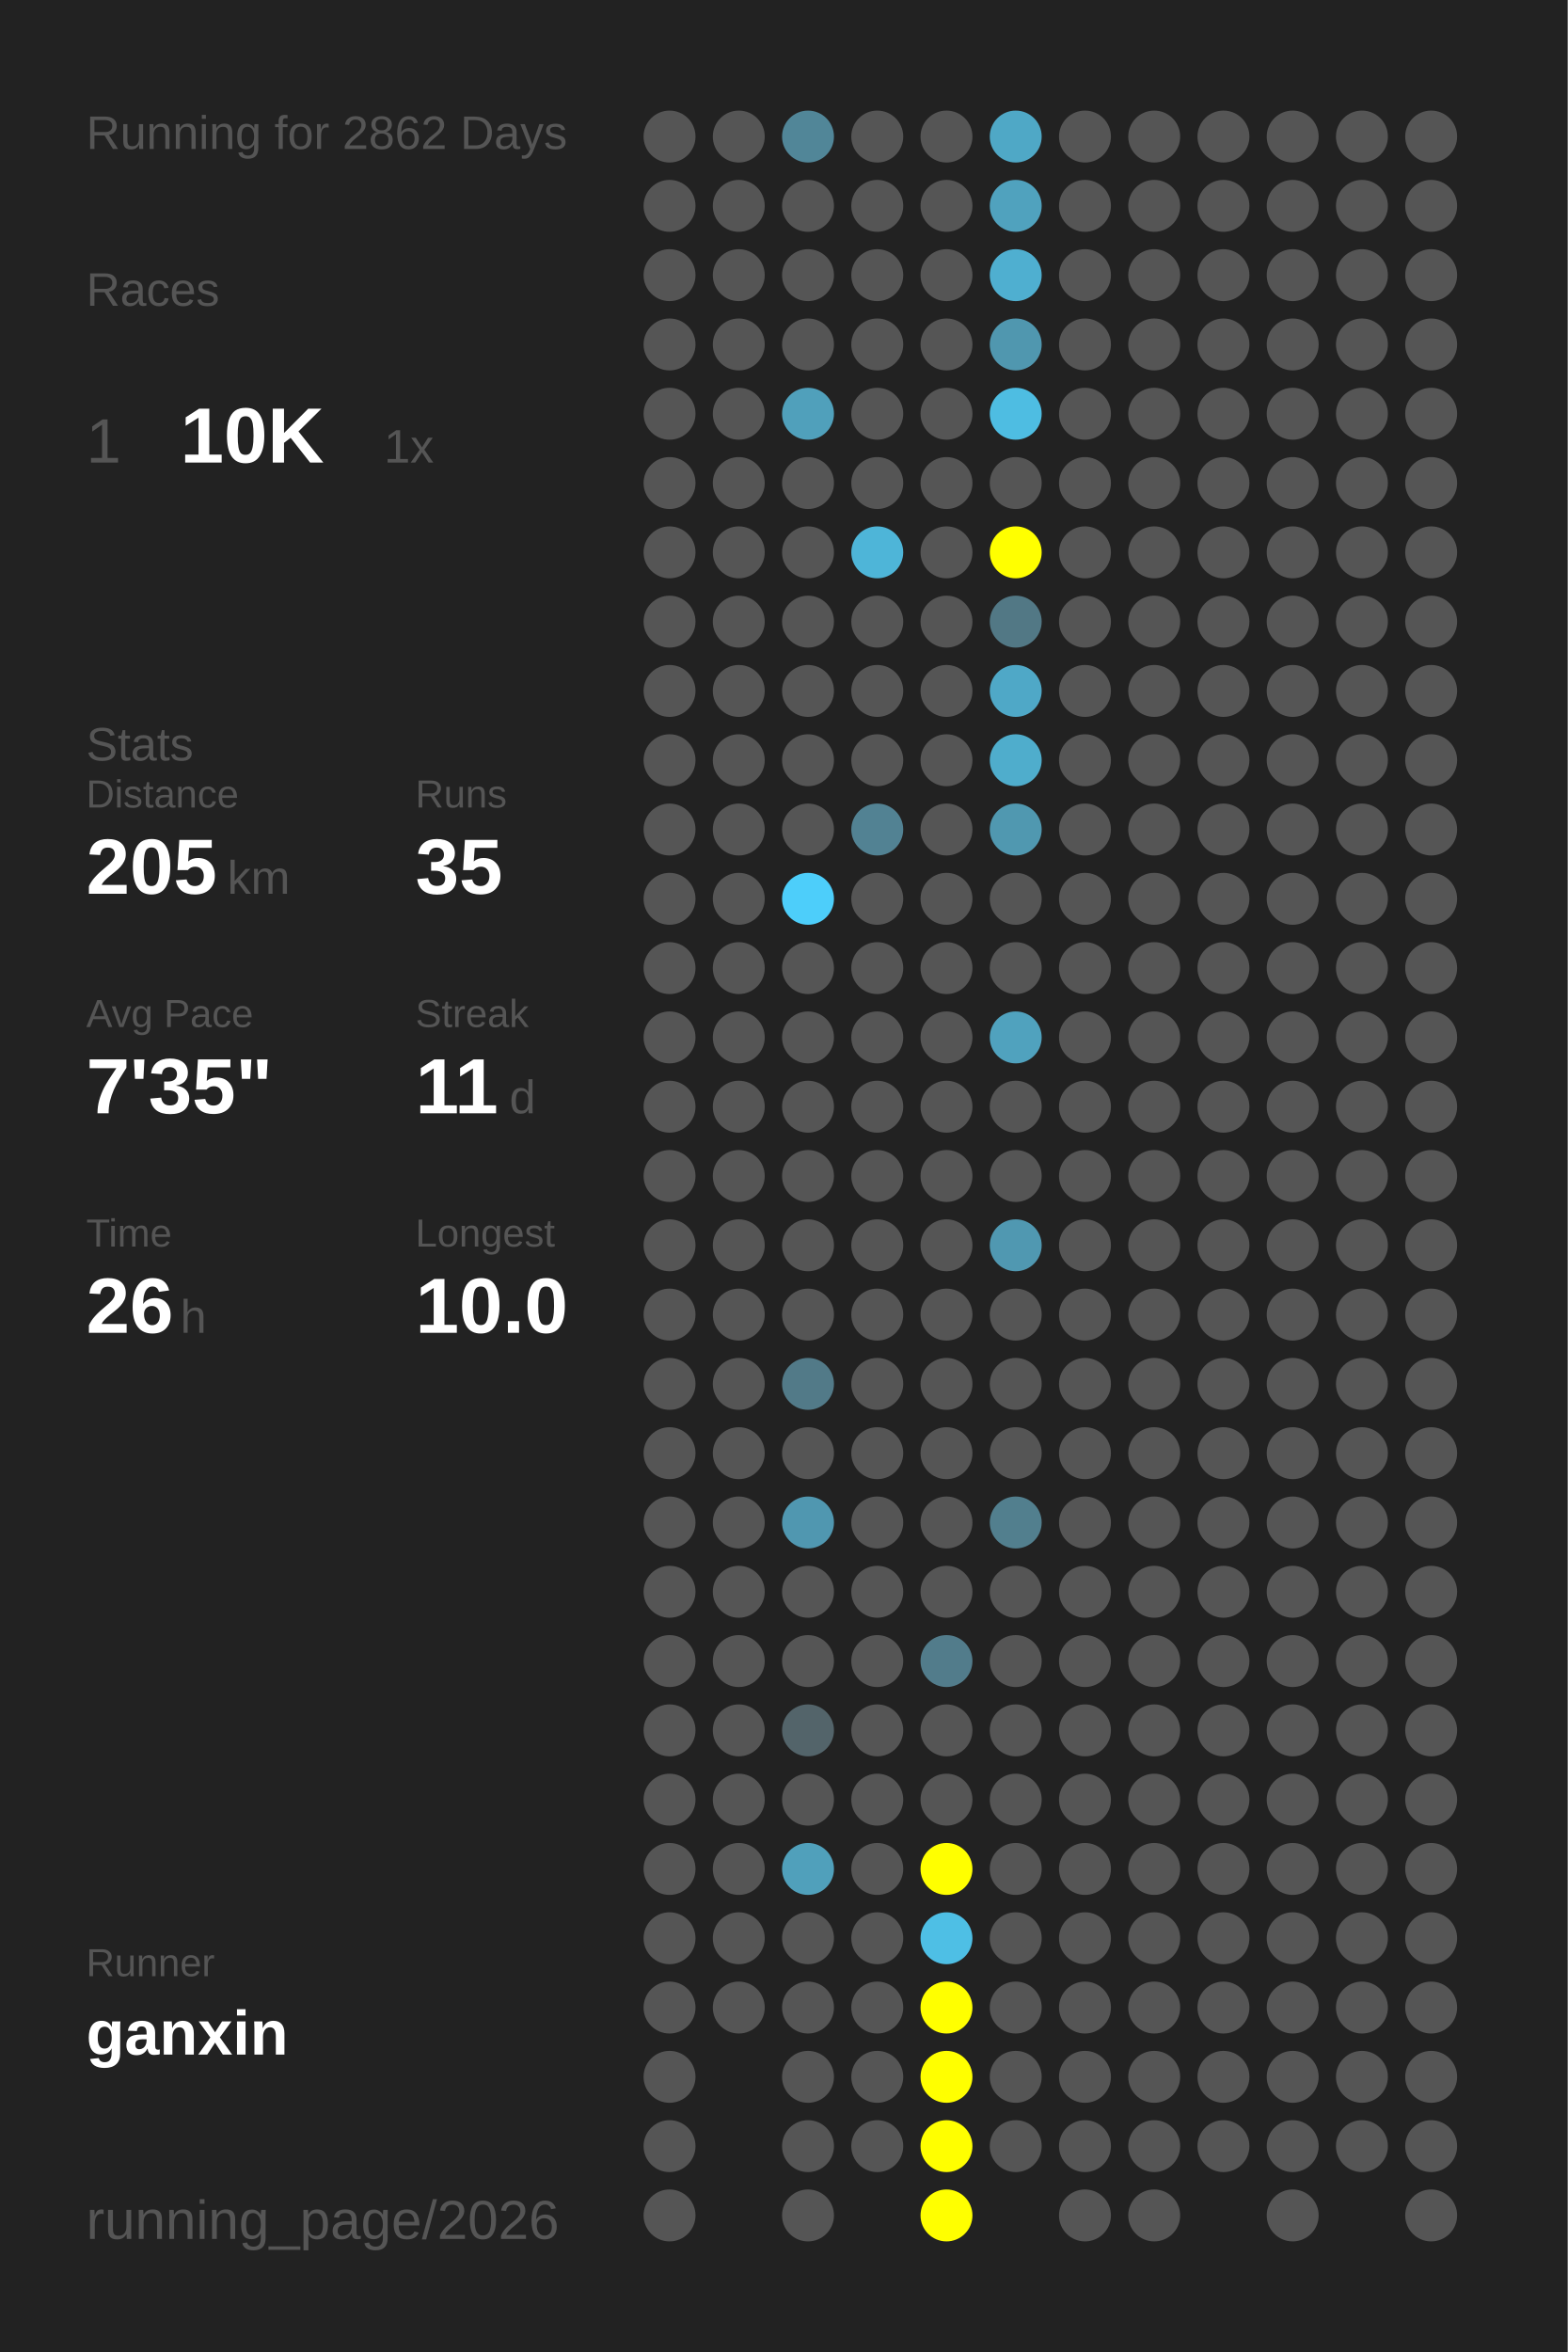
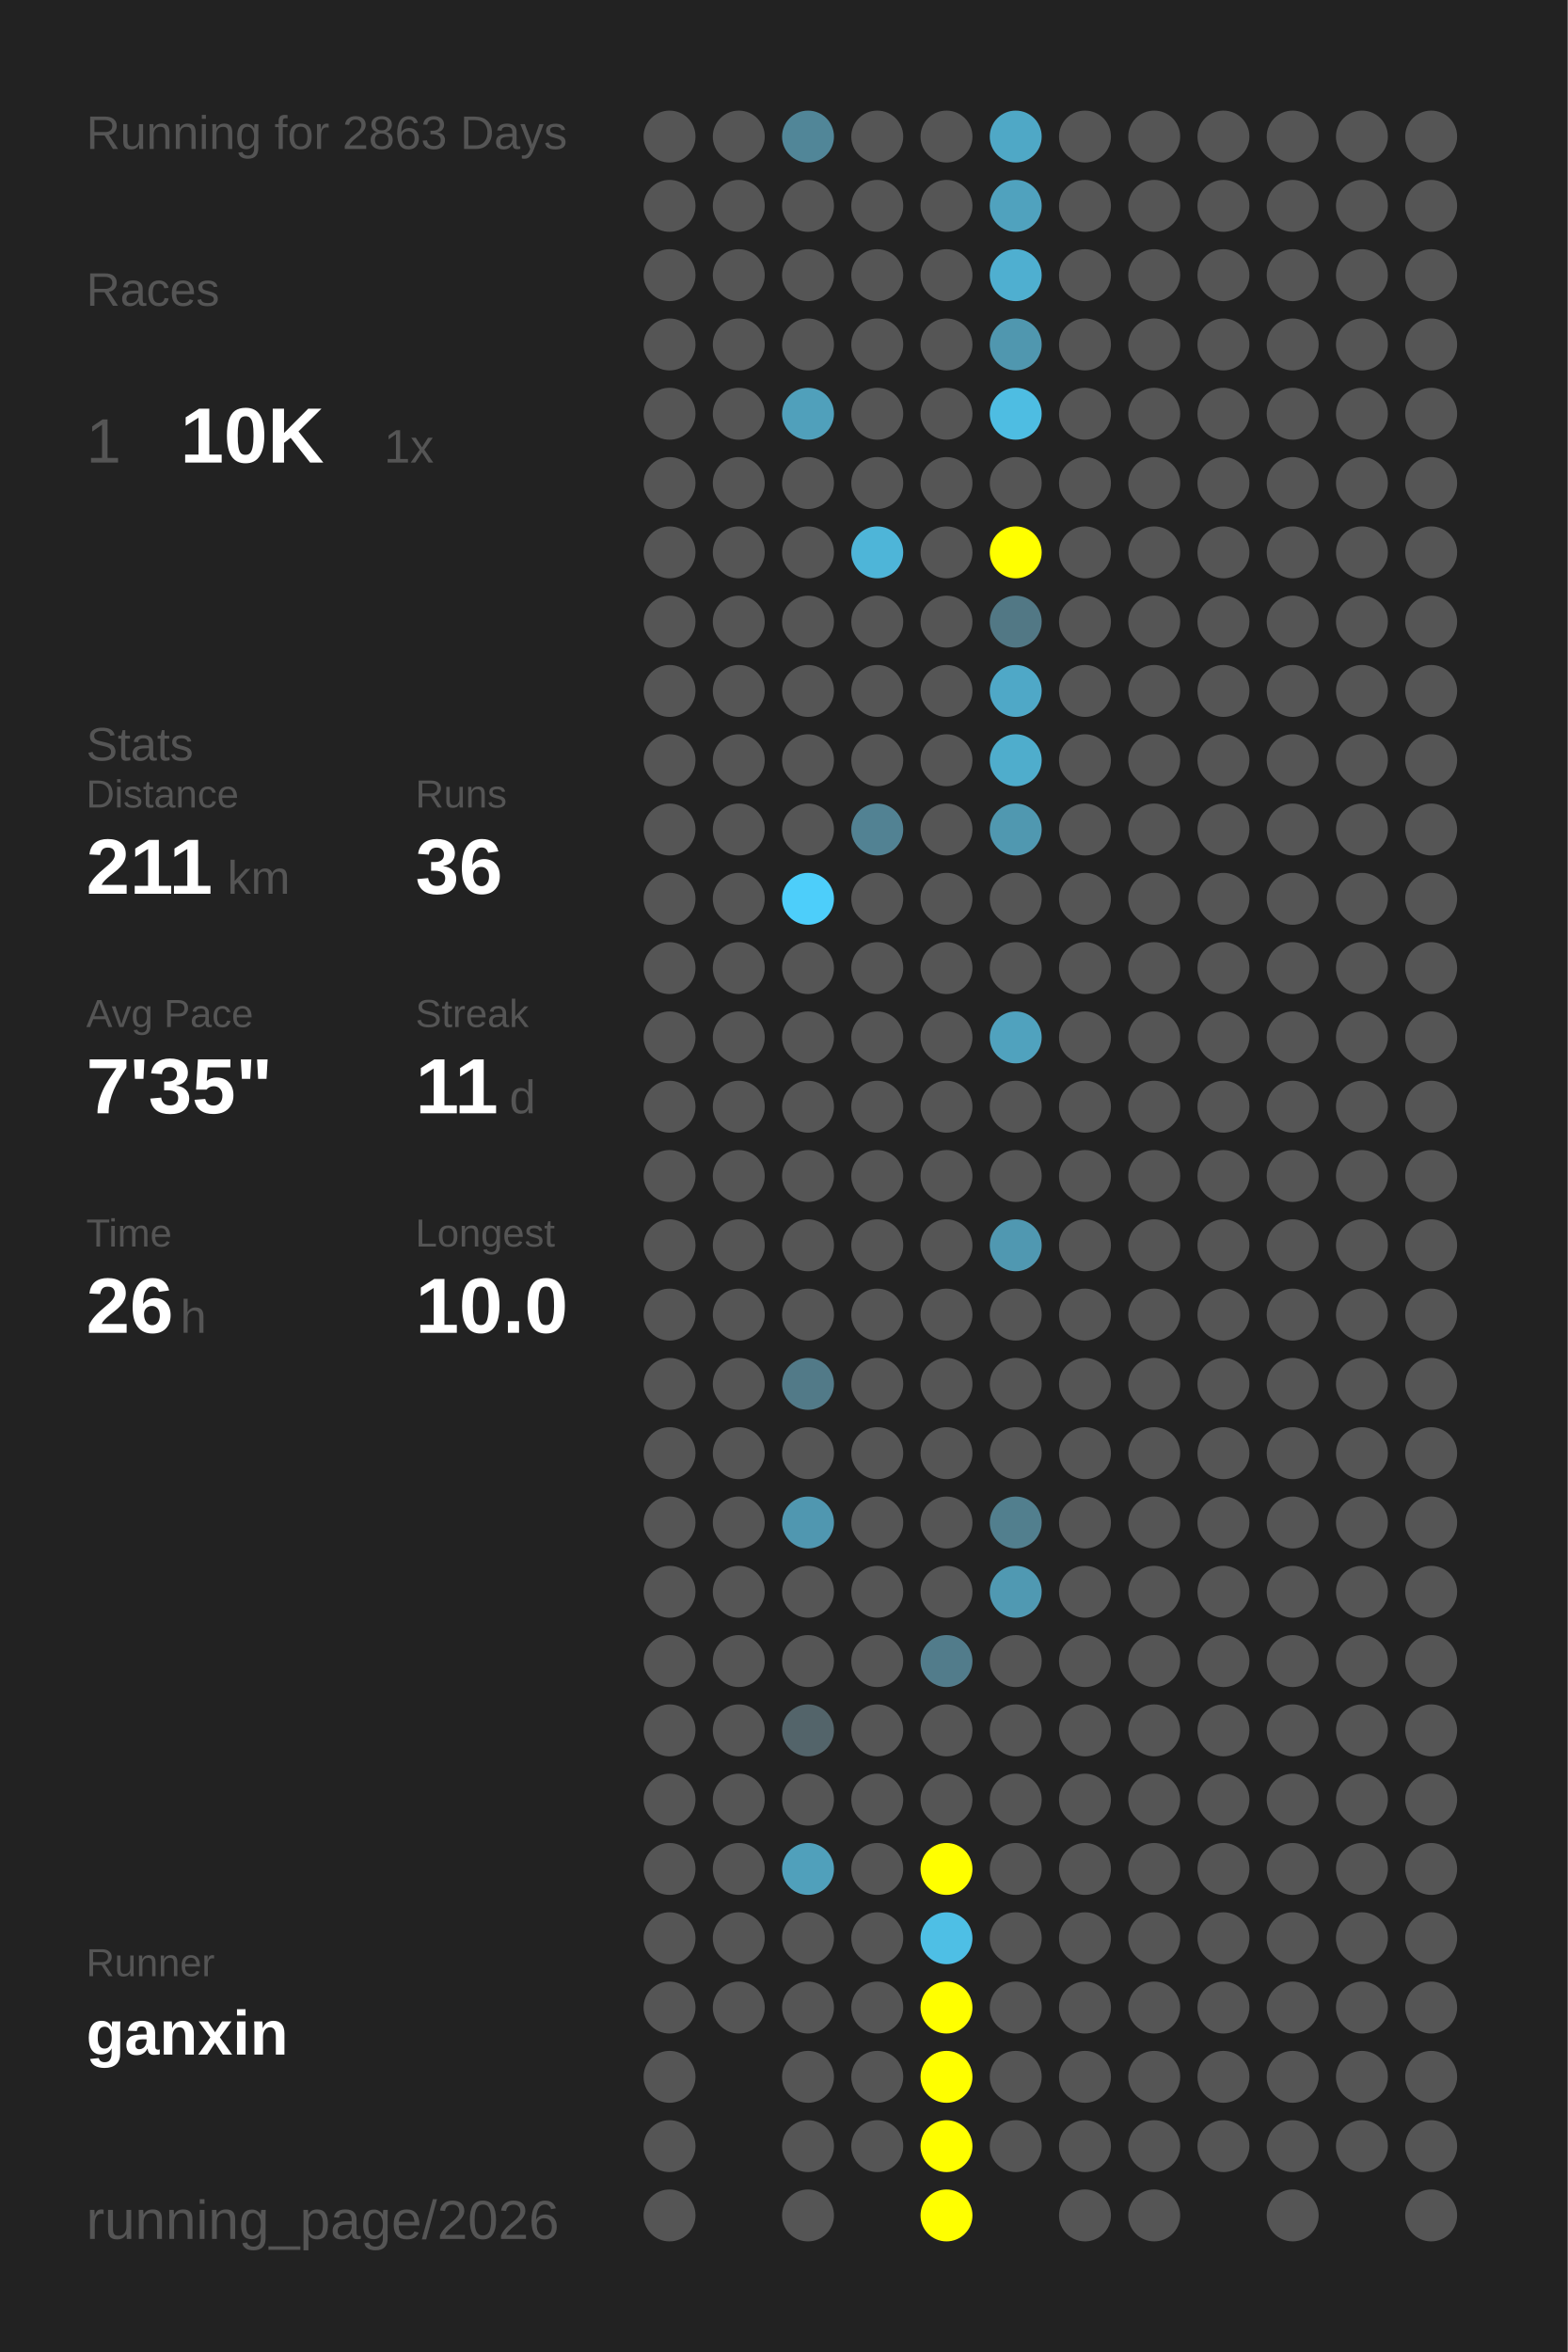
<svg xmlns="http://www.w3.org/2000/svg" baseProfile="full" height="300mm" version="1.1" viewBox="0,0,200,300" width="200mm">
  <defs />
  <rect fill="#222222" height="300" width="200" x="0" y="0" />
-   <text fill="#555555" style="font-size:6px; font-family:Arial;" x="11" y="19">Running for 2862 Days</text>
+   <text fill="#555555" style="font-size:6px; font-family:Arial;" x="11" y="19">Running for 2863 Days</text>
  <text fill="#555555" style="font-size:6px; font-family:Arial;" x="11" y="39">Races</text>
  <text fill="#555555" style="font-size:8px; font-family:Arial;" x="11" y="59">1</text>
  <text fill="#FFFFFF" style="font-size:10px; font-family:Arial; font-weight:bold;" x="23" y="59">10K</text>
  <text fill="#555555" style="font-size:6px; font-family:Arial;" x="49" y="59">1x</text>
  <text fill="#555555" style="font-size:6px; font-family:Arial;" x="11" y="97">Stats</text>
  <text fill="#555555" style="font-size:5px; font-family:Arial;" x="11" y="103">Distance</text>
-   <text fill="#FFFFFF" style="font-size:10px; font-family:Arial; font-weight:bold;" x="11" y="114">205</text>
+   <text fill="#FFFFFF" style="font-size:10px; font-family:Arial; font-weight:bold;" x="11" y="114">211</text>
  <text fill="#555555" style="font-size:6px; font-family:Arial;" x="29" y="114">km</text>
  <text fill="#555555" style="font-size:5px; font-family:Arial;" x="53" y="103">Runs</text>
-   <text fill="#FFFFFF" style="font-size:10px; font-family:Arial; font-weight:bold;" x="53" y="114">35</text>
+   <text fill="#FFFFFF" style="font-size:10px; font-family:Arial; font-weight:bold;" x="53" y="114">36</text>
  <text fill="#555555" style="font-size:5px; font-family:Arial;" x="11" y="131">Avg Pace</text>
  <text fill="#FFFFFF" style="font-size:10px; font-family:Arial; font-weight:bold;" x="11" y="142">7'35"</text>
  <text fill="#555555" style="font-size:5px; font-family:Arial;" x="53" y="131">Streak</text>
  <text fill="#FFFFFF" style="font-size:10px; font-family:Arial; font-weight:bold;" x="53" y="142">11</text>
  <text fill="#555555" style="font-size:6px; font-family:Arial;" x="65" y="142">d</text>
  <text fill="#555555" style="font-size:5px; font-family:Arial;" x="11" y="159">Time</text>
  <text fill="#FFFFFF" style="font-size:10px; font-family:Arial; font-weight:bold;" x="11" y="170">26</text>
  <text fill="#555555" style="font-size:6px; font-family:Arial;" x="23" y="170">h</text>
  <text fill="#555555" style="font-size:5px; font-family:Arial;" x="53" y="159">Longest</text>
  <text fill="#FFFFFF" style="font-size:10px; font-family:Arial; font-weight:bold;" x="53" y="170">10.0</text>
  <text fill="#555555" style="font-size:5px; font-family:Arial;" x="11" y="252.065">Runner</text>
  <text fill="#FFFFFF" style="font-size:8px; font-family:Arial; font-weight:bold;" x="11" y="262.065">ganxin</text>
  <text fill="#555555" style="font-size:7px; font-family:Arial;" x="11" y="285.581">running_page/2026</text>
  <circle cx="85.417" cy="17.419" fill="#555555" r="3.312" />
  <circle cx="85.417" cy="26.258" fill="#555555" r="3.312" />
  <circle cx="85.417" cy="35.097" fill="#555555" r="3.312" />
  <circle cx="85.417" cy="43.935" fill="#555555" r="3.312" />
  <circle cx="85.417" cy="52.774" fill="#555555" r="3.312" />
  <circle cx="85.417" cy="61.613" fill="#555555" r="3.312" />
  <circle cx="85.417" cy="70.452" fill="#555555" r="3.312" />
  <circle cx="85.417" cy="79.29" fill="#555555" r="3.312" />
  <circle cx="85.417" cy="88.129" fill="#555555" r="3.312" />
  <circle cx="85.417" cy="96.968" fill="#555555" r="3.312" />
  <circle cx="85.417" cy="105.806" fill="#555555" r="3.312" />
  <circle cx="85.417" cy="114.645" fill="#555555" r="3.312" />
  <circle cx="85.417" cy="123.484" fill="#555555" r="3.312" />
  <circle cx="85.417" cy="132.323" fill="#555555" r="3.312" />
  <circle cx="85.417" cy="141.161" fill="#555555" r="3.312" />
  <circle cx="85.417" cy="150" fill="#555555" r="3.312" />
  <circle cx="85.417" cy="158.839" fill="#555555" r="3.312" />
  <circle cx="85.417" cy="167.677" fill="#555555" r="3.312" />
  <circle cx="85.417" cy="176.516" fill="#555555" r="3.312" />
  <circle cx="85.417" cy="185.355" fill="#555555" r="3.312" />
  <circle cx="85.417" cy="194.194" fill="#555555" r="3.312" />
  <circle cx="85.417" cy="203.032" fill="#555555" r="3.312" />
  <circle cx="85.417" cy="211.871" fill="#555555" r="3.312" />
  <circle cx="85.417" cy="220.71" fill="#555555" r="3.312" />
  <circle cx="85.417" cy="229.548" fill="#555555" r="3.312" />
  <circle cx="85.417" cy="238.387" fill="#555555" r="3.312" />
  <circle cx="85.417" cy="247.226" fill="#555555" r="3.312" />
  <circle cx="85.417" cy="256.065" fill="#555555" r="3.312" />
  <circle cx="85.417" cy="264.903" fill="#555555" r="3.312" />
  <circle cx="85.417" cy="273.742" fill="#555555" r="3.312" />
  <circle cx="85.417" cy="282.581" fill="#555555" r="3.312" />
  <circle cx="94.25" cy="17.419" fill="#555555" r="3.312" />
  <circle cx="94.25" cy="26.258" fill="#555555" r="3.312" />
  <circle cx="94.25" cy="35.097" fill="#555555" r="3.312" />
  <circle cx="94.25" cy="43.935" fill="#555555" r="3.312" />
  <circle cx="94.25" cy="52.774" fill="#555555" r="3.312" />
  <circle cx="94.25" cy="61.613" fill="#555555" r="3.312" />
  <circle cx="94.25" cy="70.452" fill="#555555" r="3.312" />
  <circle cx="94.25" cy="79.29" fill="#555555" r="3.312" />
  <circle cx="94.25" cy="88.129" fill="#555555" r="3.312" />
  <circle cx="94.25" cy="96.968" fill="#555555" r="3.312" />
  <circle cx="94.25" cy="105.806" fill="#555555" r="3.312" />
  <circle cx="94.25" cy="114.645" fill="#555555" r="3.312" />
  <circle cx="94.25" cy="123.484" fill="#555555" r="3.312" />
  <circle cx="94.25" cy="132.323" fill="#555555" r="3.312" />
  <circle cx="94.25" cy="141.161" fill="#555555" r="3.312" />
  <circle cx="94.25" cy="150" fill="#555555" r="3.312" />
  <circle cx="94.25" cy="158.839" fill="#555555" r="3.312" />
  <circle cx="94.25" cy="167.677" fill="#555555" r="3.312" />
  <circle cx="94.25" cy="176.516" fill="#555555" r="3.312" />
  <circle cx="94.25" cy="185.355" fill="#555555" r="3.312" />
  <circle cx="94.25" cy="194.194" fill="#555555" r="3.312" />
  <circle cx="94.25" cy="203.032" fill="#555555" r="3.312" />
  <circle cx="94.25" cy="211.871" fill="#555555" r="3.312" />
  <circle cx="94.25" cy="220.71" fill="#555555" r="3.312" />
  <circle cx="94.25" cy="229.548" fill="#555555" r="3.312" />
  <circle cx="94.25" cy="238.387" fill="#555555" r="3.312" />
  <circle cx="94.25" cy="247.226" fill="#555555" r="3.312" />
  <circle cx="94.25" cy="256.065" fill="#555555" r="3.312" />
  <circle cx="103.083" cy="17.419" fill="#518698" r="3.312" />
  <circle cx="103.083" cy="26.258" fill="#555555" r="3.312" />
  <circle cx="103.083" cy="35.097" fill="#555555" r="3.312" />
  <circle cx="103.083" cy="43.935" fill="#555555" r="3.312" />
  <circle cx="103.083" cy="52.774" fill="#50a0bb" r="3.312" />
  <circle cx="103.083" cy="61.613" fill="#555555" r="3.312" />
  <circle cx="103.083" cy="70.452" fill="#555555" r="3.312" />
  <circle cx="103.083" cy="79.29" fill="#555555" r="3.312" />
  <circle cx="103.083" cy="88.129" fill="#555555" r="3.312" />
  <circle cx="103.083" cy="96.968" fill="#555555" r="3.312" />
  <circle cx="103.083" cy="105.806" fill="#555555" r="3.312" />
  <circle cx="103.083" cy="114.645" fill="#4dcefa" r="3.312" />
  <circle cx="103.083" cy="123.484" fill="#555555" r="3.312" />
  <circle cx="103.083" cy="132.323" fill="#555555" r="3.312" />
  <circle cx="103.083" cy="141.161" fill="#555555" r="3.312" />
  <circle cx="103.083" cy="150" fill="#555555" r="3.312" />
  <circle cx="103.083" cy="158.839" fill="#555555" r="3.312" />
  <circle cx="103.083" cy="167.677" fill="#555555" r="3.312" />
  <circle cx="103.083" cy="176.516" fill="#527a88" r="3.312" />
  <circle cx="103.083" cy="185.355" fill="#555555" r="3.312" />
  <circle cx="103.083" cy="194.194" fill="#5097b0" r="3.312" />
  <circle cx="103.083" cy="203.032" fill="#555555" r="3.312" />
  <circle cx="103.083" cy="211.871" fill="#555555" r="3.312" />
  <circle cx="103.083" cy="220.71" fill="#53646a" r="3.312" />
  <circle cx="103.083" cy="229.548" fill="#555555" r="3.312" />
  <circle cx="103.083" cy="238.387" fill="#50a0bb" r="3.312" />
  <circle cx="103.083" cy="247.226" fill="#555555" r="3.312" />
  <circle cx="103.083" cy="256.065" fill="#555555" r="3.312" />
  <circle cx="103.083" cy="264.903" fill="#555555" r="3.312" />
  <circle cx="103.083" cy="273.742" fill="#555555" r="3.312" />
  <circle cx="103.083" cy="282.581" fill="#555555" r="3.312" />
  <circle cx="111.917" cy="17.419" fill="#555555" r="3.312" />
  <circle cx="111.917" cy="26.258" fill="#555555" r="3.312" />
  <circle cx="111.917" cy="35.097" fill="#555555" r="3.312" />
  <circle cx="111.917" cy="43.935" fill="#555555" r="3.312" />
  <circle cx="111.917" cy="52.774" fill="#555555" r="3.312" />
  <circle cx="111.917" cy="61.613" fill="#555555" r="3.312" />
  <circle cx="111.917" cy="70.452" fill="#4eb5d8" r="3.312" />
  <circle cx="111.917" cy="79.29" fill="#555555" r="3.312" />
  <circle cx="111.917" cy="88.129" fill="#555555" r="3.312" />
  <circle cx="111.917" cy="96.968" fill="#555555" r="3.312" />
  <circle cx="111.917" cy="105.806" fill="#528293" r="3.312" />
  <circle cx="111.917" cy="114.645" fill="#555555" r="3.312" />
  <circle cx="111.917" cy="123.484" fill="#555555" r="3.312" />
  <circle cx="111.917" cy="132.323" fill="#555555" r="3.312" />
  <circle cx="111.917" cy="141.161" fill="#555555" r="3.312" />
  <circle cx="111.917" cy="150" fill="#555555" r="3.312" />
  <circle cx="111.917" cy="158.839" fill="#555555" r="3.312" />
  <circle cx="111.917" cy="167.677" fill="#555555" r="3.312" />
  <circle cx="111.917" cy="176.516" fill="#555555" r="3.312" />
  <circle cx="111.917" cy="185.355" fill="#555555" r="3.312" />
  <circle cx="111.917" cy="194.194" fill="#555555" r="3.312" />
  <circle cx="111.917" cy="203.032" fill="#555555" r="3.312" />
  <circle cx="111.917" cy="211.871" fill="#555555" r="3.312" />
  <circle cx="111.917" cy="220.71" fill="#555555" r="3.312" />
  <circle cx="111.917" cy="229.548" fill="#555555" r="3.312" />
  <circle cx="111.917" cy="238.387" fill="#555555" r="3.312" />
  <circle cx="111.917" cy="247.226" fill="#555555" r="3.312" />
  <circle cx="111.917" cy="256.065" fill="#555555" r="3.312" />
  <circle cx="111.917" cy="264.903" fill="#555555" r="3.312" />
  <circle cx="111.917" cy="273.742" fill="#555555" r="3.312" />
  <circle cx="120.75" cy="17.419" fill="#555555" r="3.312" />
  <circle cx="120.75" cy="26.258" fill="#555555" r="3.312" />
  <circle cx="120.75" cy="35.097" fill="#555555" r="3.312" />
  <circle cx="120.75" cy="43.935" fill="#555555" r="3.312" />
  <circle cx="120.75" cy="52.774" fill="#555555" r="3.312" />
  <circle cx="120.75" cy="61.613" fill="#555555" r="3.312" />
  <circle cx="120.75" cy="70.452" fill="#555555" r="3.312" />
  <circle cx="120.75" cy="79.29" fill="#555555" r="3.312" />
  <circle cx="120.75" cy="88.129" fill="#555555" r="3.312" />
  <circle cx="120.75" cy="96.968" fill="#555555" r="3.312" />
  <circle cx="120.75" cy="105.806" fill="#555555" r="3.312" />
  <circle cx="120.75" cy="114.645" fill="#555555" r="3.312" />
  <circle cx="120.75" cy="123.484" fill="#555555" r="3.312" />
  <circle cx="120.75" cy="132.323" fill="#555555" r="3.312" />
  <circle cx="120.75" cy="141.161" fill="#555555" r="3.312" />
  <circle cx="120.75" cy="150" fill="#555555" r="3.312" />
  <circle cx="120.75" cy="158.839" fill="#555555" r="3.312" />
  <circle cx="120.75" cy="167.677" fill="#555555" r="3.312" />
  <circle cx="120.75" cy="176.516" fill="#555555" r="3.312" />
  <circle cx="120.75" cy="185.355" fill="#555555" r="3.312" />
  <circle cx="120.75" cy="194.194" fill="#555555" r="3.312" />
  <circle cx="120.75" cy="203.032" fill="#555555" r="3.312" />
  <circle cx="120.75" cy="211.871" fill="#527c8b" r="3.312" />
  <circle cx="120.75" cy="220.71" fill="#555555" r="3.312" />
  <circle cx="120.75" cy="229.548" fill="#555555" r="3.312" />
  <circle cx="120.75" cy="238.387" fill="#FFFF00" r="3.312" />
  <circle cx="120.75" cy="247.226" fill="#4ebfe5" r="3.312" />
  <circle cx="120.75" cy="256.065" fill="#FFFF00" r="3.312" />
  <circle cx="120.75" cy="264.903" fill="#FFFF00" r="3.312" />
  <circle cx="120.75" cy="273.742" fill="#FFFF00" r="3.312" />
  <circle cx="120.75" cy="282.581" fill="#FFFF00" r="3.312" />
  <circle cx="129.583" cy="17.419" fill="#4fa8c6" r="3.312" />
  <circle cx="129.583" cy="26.258" fill="#50a2be" r="3.312" />
  <circle cx="129.583" cy="35.097" fill="#4fafd0" r="3.312" />
  <circle cx="129.583" cy="43.935" fill="#5097af" r="3.312" />
  <circle cx="129.583" cy="52.774" fill="#4ebde2" r="3.312" />
  <circle cx="129.583" cy="61.613" fill="#555555" r="3.312" />
  <circle cx="129.583" cy="70.452" fill="#FFFF00" r="3.312" />
  <circle cx="129.583" cy="79.29" fill="#527885" r="3.312" />
  <circle cx="129.583" cy="88.129" fill="#4fa8c7" r="3.312" />
  <circle cx="129.583" cy="96.968" fill="#4fadcc" r="3.312" />
  <circle cx="129.583" cy="105.806" fill="#5098b0" r="3.312" />
  <circle cx="129.583" cy="114.645" fill="#555555" r="3.312" />
  <circle cx="129.583" cy="123.484" fill="#555555" r="3.312" />
  <circle cx="129.583" cy="132.323" fill="#50a2be" r="3.312" />
  <circle cx="129.583" cy="141.161" fill="#555555" r="3.312" />
  <circle cx="129.583" cy="150" fill="#555555" r="3.312" />
  <circle cx="129.583" cy="158.839" fill="#5098b1" r="3.312" />
  <circle cx="129.583" cy="167.677" fill="#555555" r="3.312" />
  <circle cx="129.583" cy="176.516" fill="#555555" r="3.312" />
  <circle cx="129.583" cy="185.355" fill="#555555" r="3.312" />
  <circle cx="129.583" cy="194.194" fill="#527f8e" r="3.312" />
-   <circle cx="129.583" cy="203.032" fill="#555555" r="3.312" />
+   <circle cx="129.583" cy="203.032" fill="#5099b2" r="3.312" />
  <circle cx="129.583" cy="211.871" fill="#555555" r="3.312" />
  <circle cx="129.583" cy="220.71" fill="#555555" r="3.312" />
  <circle cx="129.583" cy="229.548" fill="#555555" r="3.312" />
  <circle cx="129.583" cy="238.387" fill="#555555" r="3.312" />
  <circle cx="129.583" cy="247.226" fill="#555555" r="3.312" />
  <circle cx="129.583" cy="256.065" fill="#555555" r="3.312" />
  <circle cx="129.583" cy="264.903" fill="#555555" r="3.312" />
  <circle cx="129.583" cy="273.742" fill="#555555" r="3.312" />
  <circle cx="138.417" cy="17.419" fill="#555555" r="3.312" />
  <circle cx="138.417" cy="26.258" fill="#555555" r="3.312" />
  <circle cx="138.417" cy="35.097" fill="#555555" r="3.312" />
  <circle cx="138.417" cy="43.935" fill="#555555" r="3.312" />
  <circle cx="138.417" cy="52.774" fill="#555555" r="3.312" />
  <circle cx="138.417" cy="61.613" fill="#555555" r="3.312" />
  <circle cx="138.417" cy="70.452" fill="#555555" r="3.312" />
  <circle cx="138.417" cy="79.29" fill="#555555" r="3.312" />
  <circle cx="138.417" cy="88.129" fill="#555555" r="3.312" />
  <circle cx="138.417" cy="96.968" fill="#555555" r="3.312" />
  <circle cx="138.417" cy="105.806" fill="#555555" r="3.312" />
  <circle cx="138.417" cy="114.645" fill="#555555" r="3.312" />
  <circle cx="138.417" cy="123.484" fill="#555555" r="3.312" />
  <circle cx="138.417" cy="132.323" fill="#555555" r="3.312" />
  <circle cx="138.417" cy="141.161" fill="#555555" r="3.312" />
  <circle cx="138.417" cy="150" fill="#555555" r="3.312" />
  <circle cx="138.417" cy="158.839" fill="#555555" r="3.312" />
  <circle cx="138.417" cy="167.677" fill="#555555" r="3.312" />
  <circle cx="138.417" cy="176.516" fill="#555555" r="3.312" />
  <circle cx="138.417" cy="185.355" fill="#555555" r="3.312" />
  <circle cx="138.417" cy="194.194" fill="#555555" r="3.312" />
  <circle cx="138.417" cy="203.032" fill="#555555" r="3.312" />
  <circle cx="138.417" cy="211.871" fill="#555555" r="3.312" />
  <circle cx="138.417" cy="220.71" fill="#555555" r="3.312" />
  <circle cx="138.417" cy="229.548" fill="#555555" r="3.312" />
  <circle cx="138.417" cy="238.387" fill="#555555" r="3.312" />
  <circle cx="138.417" cy="247.226" fill="#555555" r="3.312" />
  <circle cx="138.417" cy="256.065" fill="#555555" r="3.312" />
  <circle cx="138.417" cy="264.903" fill="#555555" r="3.312" />
  <circle cx="138.417" cy="273.742" fill="#555555" r="3.312" />
  <circle cx="138.417" cy="282.581" fill="#555555" r="3.312" />
  <circle cx="147.25" cy="17.419" fill="#555555" r="3.312" />
  <circle cx="147.25" cy="26.258" fill="#555555" r="3.312" />
  <circle cx="147.25" cy="35.097" fill="#555555" r="3.312" />
  <circle cx="147.25" cy="43.935" fill="#555555" r="3.312" />
  <circle cx="147.25" cy="52.774" fill="#555555" r="3.312" />
  <circle cx="147.25" cy="61.613" fill="#555555" r="3.312" />
  <circle cx="147.25" cy="70.452" fill="#555555" r="3.312" />
  <circle cx="147.25" cy="79.29" fill="#555555" r="3.312" />
  <circle cx="147.25" cy="88.129" fill="#555555" r="3.312" />
  <circle cx="147.25" cy="96.968" fill="#555555" r="3.312" />
  <circle cx="147.25" cy="105.806" fill="#555555" r="3.312" />
  <circle cx="147.25" cy="114.645" fill="#555555" r="3.312" />
  <circle cx="147.25" cy="123.484" fill="#555555" r="3.312" />
  <circle cx="147.25" cy="132.323" fill="#555555" r="3.312" />
  <circle cx="147.25" cy="141.161" fill="#555555" r="3.312" />
  <circle cx="147.25" cy="150" fill="#555555" r="3.312" />
  <circle cx="147.25" cy="158.839" fill="#555555" r="3.312" />
  <circle cx="147.25" cy="167.677" fill="#555555" r="3.312" />
  <circle cx="147.25" cy="176.516" fill="#555555" r="3.312" />
  <circle cx="147.25" cy="185.355" fill="#555555" r="3.312" />
  <circle cx="147.25" cy="194.194" fill="#555555" r="3.312" />
  <circle cx="147.25" cy="203.032" fill="#555555" r="3.312" />
  <circle cx="147.25" cy="211.871" fill="#555555" r="3.312" />
  <circle cx="147.25" cy="220.71" fill="#555555" r="3.312" />
  <circle cx="147.25" cy="229.548" fill="#555555" r="3.312" />
  <circle cx="147.25" cy="238.387" fill="#555555" r="3.312" />
  <circle cx="147.25" cy="247.226" fill="#555555" r="3.312" />
  <circle cx="147.25" cy="256.065" fill="#555555" r="3.312" />
  <circle cx="147.25" cy="264.903" fill="#555555" r="3.312" />
  <circle cx="147.25" cy="273.742" fill="#555555" r="3.312" />
  <circle cx="147.25" cy="282.581" fill="#555555" r="3.312" />
  <circle cx="156.083" cy="17.419" fill="#555555" r="3.312" />
  <circle cx="156.083" cy="26.258" fill="#555555" r="3.312" />
  <circle cx="156.083" cy="35.097" fill="#555555" r="3.312" />
  <circle cx="156.083" cy="43.935" fill="#555555" r="3.312" />
  <circle cx="156.083" cy="52.774" fill="#555555" r="3.312" />
  <circle cx="156.083" cy="61.613" fill="#555555" r="3.312" />
  <circle cx="156.083" cy="70.452" fill="#555555" r="3.312" />
  <circle cx="156.083" cy="79.29" fill="#555555" r="3.312" />
  <circle cx="156.083" cy="88.129" fill="#555555" r="3.312" />
  <circle cx="156.083" cy="96.968" fill="#555555" r="3.312" />
  <circle cx="156.083" cy="105.806" fill="#555555" r="3.312" />
  <circle cx="156.083" cy="114.645" fill="#555555" r="3.312" />
  <circle cx="156.083" cy="123.484" fill="#555555" r="3.312" />
  <circle cx="156.083" cy="132.323" fill="#555555" r="3.312" />
  <circle cx="156.083" cy="141.161" fill="#555555" r="3.312" />
  <circle cx="156.083" cy="150" fill="#555555" r="3.312" />
  <circle cx="156.083" cy="158.839" fill="#555555" r="3.312" />
  <circle cx="156.083" cy="167.677" fill="#555555" r="3.312" />
  <circle cx="156.083" cy="176.516" fill="#555555" r="3.312" />
  <circle cx="156.083" cy="185.355" fill="#555555" r="3.312" />
  <circle cx="156.083" cy="194.194" fill="#555555" r="3.312" />
  <circle cx="156.083" cy="203.032" fill="#555555" r="3.312" />
  <circle cx="156.083" cy="211.871" fill="#555555" r="3.312" />
  <circle cx="156.083" cy="220.71" fill="#555555" r="3.312" />
  <circle cx="156.083" cy="229.548" fill="#555555" r="3.312" />
  <circle cx="156.083" cy="238.387" fill="#555555" r="3.312" />
  <circle cx="156.083" cy="247.226" fill="#555555" r="3.312" />
  <circle cx="156.083" cy="256.065" fill="#555555" r="3.312" />
  <circle cx="156.083" cy="264.903" fill="#555555" r="3.312" />
  <circle cx="156.083" cy="273.742" fill="#555555" r="3.312" />
  <circle cx="164.917" cy="17.419" fill="#555555" r="3.312" />
  <circle cx="164.917" cy="26.258" fill="#555555" r="3.312" />
  <circle cx="164.917" cy="35.097" fill="#555555" r="3.312" />
  <circle cx="164.917" cy="43.935" fill="#555555" r="3.312" />
  <circle cx="164.917" cy="52.774" fill="#555555" r="3.312" />
  <circle cx="164.917" cy="61.613" fill="#555555" r="3.312" />
  <circle cx="164.917" cy="70.452" fill="#555555" r="3.312" />
  <circle cx="164.917" cy="79.29" fill="#555555" r="3.312" />
  <circle cx="164.917" cy="88.129" fill="#555555" r="3.312" />
  <circle cx="164.917" cy="96.968" fill="#555555" r="3.312" />
  <circle cx="164.917" cy="105.806" fill="#555555" r="3.312" />
  <circle cx="164.917" cy="114.645" fill="#555555" r="3.312" />
  <circle cx="164.917" cy="123.484" fill="#555555" r="3.312" />
  <circle cx="164.917" cy="132.323" fill="#555555" r="3.312" />
  <circle cx="164.917" cy="141.161" fill="#555555" r="3.312" />
  <circle cx="164.917" cy="150" fill="#555555" r="3.312" />
  <circle cx="164.917" cy="158.839" fill="#555555" r="3.312" />
  <circle cx="164.917" cy="167.677" fill="#555555" r="3.312" />
  <circle cx="164.917" cy="176.516" fill="#555555" r="3.312" />
  <circle cx="164.917" cy="185.355" fill="#555555" r="3.312" />
  <circle cx="164.917" cy="194.194" fill="#555555" r="3.312" />
  <circle cx="164.917" cy="203.032" fill="#555555" r="3.312" />
  <circle cx="164.917" cy="211.871" fill="#555555" r="3.312" />
  <circle cx="164.917" cy="220.71" fill="#555555" r="3.312" />
  <circle cx="164.917" cy="229.548" fill="#555555" r="3.312" />
  <circle cx="164.917" cy="238.387" fill="#555555" r="3.312" />
  <circle cx="164.917" cy="247.226" fill="#555555" r="3.312" />
  <circle cx="164.917" cy="256.065" fill="#555555" r="3.312" />
  <circle cx="164.917" cy="264.903" fill="#555555" r="3.312" />
  <circle cx="164.917" cy="273.742" fill="#555555" r="3.312" />
  <circle cx="164.917" cy="282.581" fill="#555555" r="3.312" />
  <circle cx="173.75" cy="17.419" fill="#555555" r="3.312" />
  <circle cx="173.75" cy="26.258" fill="#555555" r="3.312" />
  <circle cx="173.75" cy="35.097" fill="#555555" r="3.312" />
  <circle cx="173.75" cy="43.935" fill="#555555" r="3.312" />
  <circle cx="173.75" cy="52.774" fill="#555555" r="3.312" />
  <circle cx="173.75" cy="61.613" fill="#555555" r="3.312" />
  <circle cx="173.75" cy="70.452" fill="#555555" r="3.312" />
  <circle cx="173.75" cy="79.29" fill="#555555" r="3.312" />
  <circle cx="173.75" cy="88.129" fill="#555555" r="3.312" />
  <circle cx="173.75" cy="96.968" fill="#555555" r="3.312" />
  <circle cx="173.75" cy="105.806" fill="#555555" r="3.312" />
  <circle cx="173.75" cy="114.645" fill="#555555" r="3.312" />
  <circle cx="173.75" cy="123.484" fill="#555555" r="3.312" />
  <circle cx="173.75" cy="132.323" fill="#555555" r="3.312" />
  <circle cx="173.75" cy="141.161" fill="#555555" r="3.312" />
  <circle cx="173.75" cy="150" fill="#555555" r="3.312" />
  <circle cx="173.75" cy="158.839" fill="#555555" r="3.312" />
  <circle cx="173.75" cy="167.677" fill="#555555" r="3.312" />
  <circle cx="173.75" cy="176.516" fill="#555555" r="3.312" />
  <circle cx="173.75" cy="185.355" fill="#555555" r="3.312" />
  <circle cx="173.75" cy="194.194" fill="#555555" r="3.312" />
  <circle cx="173.75" cy="203.032" fill="#555555" r="3.312" />
  <circle cx="173.75" cy="211.871" fill="#555555" r="3.312" />
  <circle cx="173.75" cy="220.71" fill="#555555" r="3.312" />
  <circle cx="173.75" cy="229.548" fill="#555555" r="3.312" />
  <circle cx="173.75" cy="238.387" fill="#555555" r="3.312" />
  <circle cx="173.75" cy="247.226" fill="#555555" r="3.312" />
  <circle cx="173.75" cy="256.065" fill="#555555" r="3.312" />
  <circle cx="173.75" cy="264.903" fill="#555555" r="3.312" />
  <circle cx="173.75" cy="273.742" fill="#555555" r="3.312" />
  <circle cx="182.583" cy="17.419" fill="#555555" r="3.312" />
  <circle cx="182.583" cy="26.258" fill="#555555" r="3.312" />
  <circle cx="182.583" cy="35.097" fill="#555555" r="3.312" />
  <circle cx="182.583" cy="43.935" fill="#555555" r="3.312" />
  <circle cx="182.583" cy="52.774" fill="#555555" r="3.312" />
  <circle cx="182.583" cy="61.613" fill="#555555" r="3.312" />
  <circle cx="182.583" cy="70.452" fill="#555555" r="3.312" />
  <circle cx="182.583" cy="79.29" fill="#555555" r="3.312" />
  <circle cx="182.583" cy="88.129" fill="#555555" r="3.312" />
  <circle cx="182.583" cy="96.968" fill="#555555" r="3.312" />
  <circle cx="182.583" cy="105.806" fill="#555555" r="3.312" />
  <circle cx="182.583" cy="114.645" fill="#555555" r="3.312" />
  <circle cx="182.583" cy="123.484" fill="#555555" r="3.312" />
  <circle cx="182.583" cy="132.323" fill="#555555" r="3.312" />
  <circle cx="182.583" cy="141.161" fill="#555555" r="3.312" />
  <circle cx="182.583" cy="150" fill="#555555" r="3.312" />
  <circle cx="182.583" cy="158.839" fill="#555555" r="3.312" />
  <circle cx="182.583" cy="167.677" fill="#555555" r="3.312" />
  <circle cx="182.583" cy="176.516" fill="#555555" r="3.312" />
  <circle cx="182.583" cy="185.355" fill="#555555" r="3.312" />
  <circle cx="182.583" cy="194.194" fill="#555555" r="3.312" />
  <circle cx="182.583" cy="203.032" fill="#555555" r="3.312" />
  <circle cx="182.583" cy="211.871" fill="#555555" r="3.312" />
  <circle cx="182.583" cy="220.71" fill="#555555" r="3.312" />
  <circle cx="182.583" cy="229.548" fill="#555555" r="3.312" />
  <circle cx="182.583" cy="238.387" fill="#555555" r="3.312" />
  <circle cx="182.583" cy="247.226" fill="#555555" r="3.312" />
  <circle cx="182.583" cy="256.065" fill="#555555" r="3.312" />
  <circle cx="182.583" cy="264.903" fill="#555555" r="3.312" />
  <circle cx="182.583" cy="273.742" fill="#555555" r="3.312" />
  <circle cx="182.583" cy="282.581" fill="#555555" r="3.312" />
</svg>
